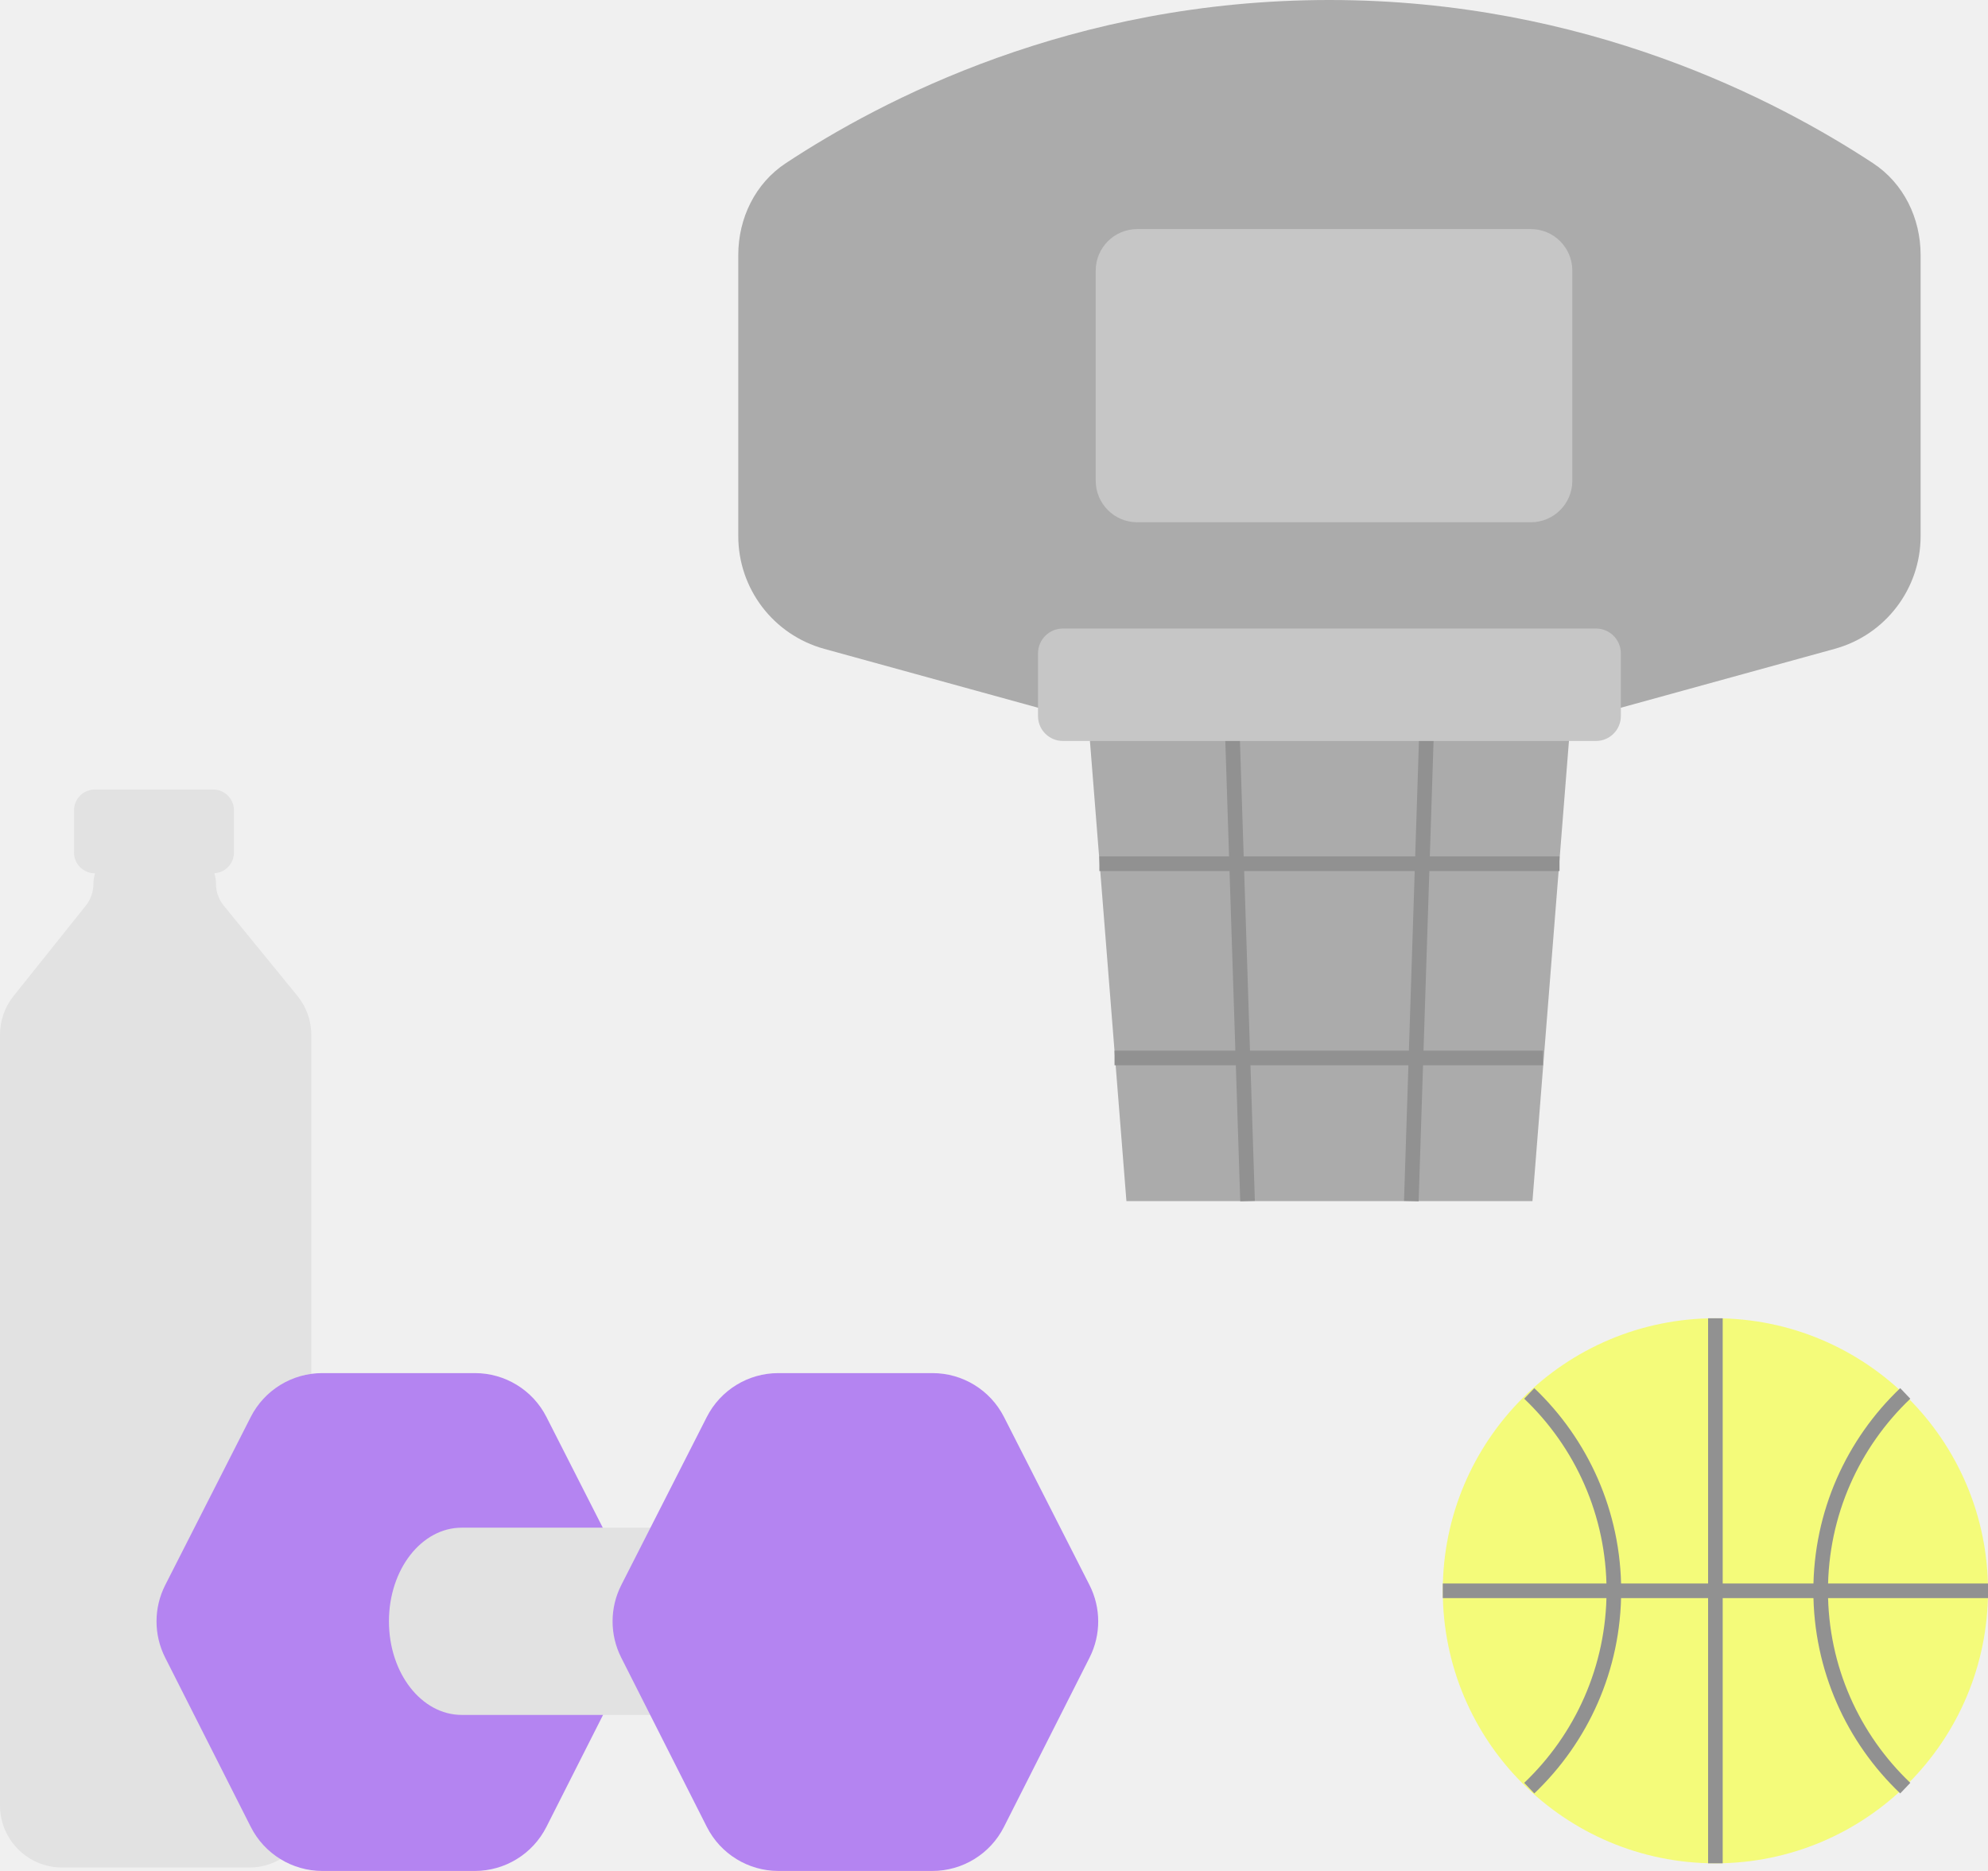
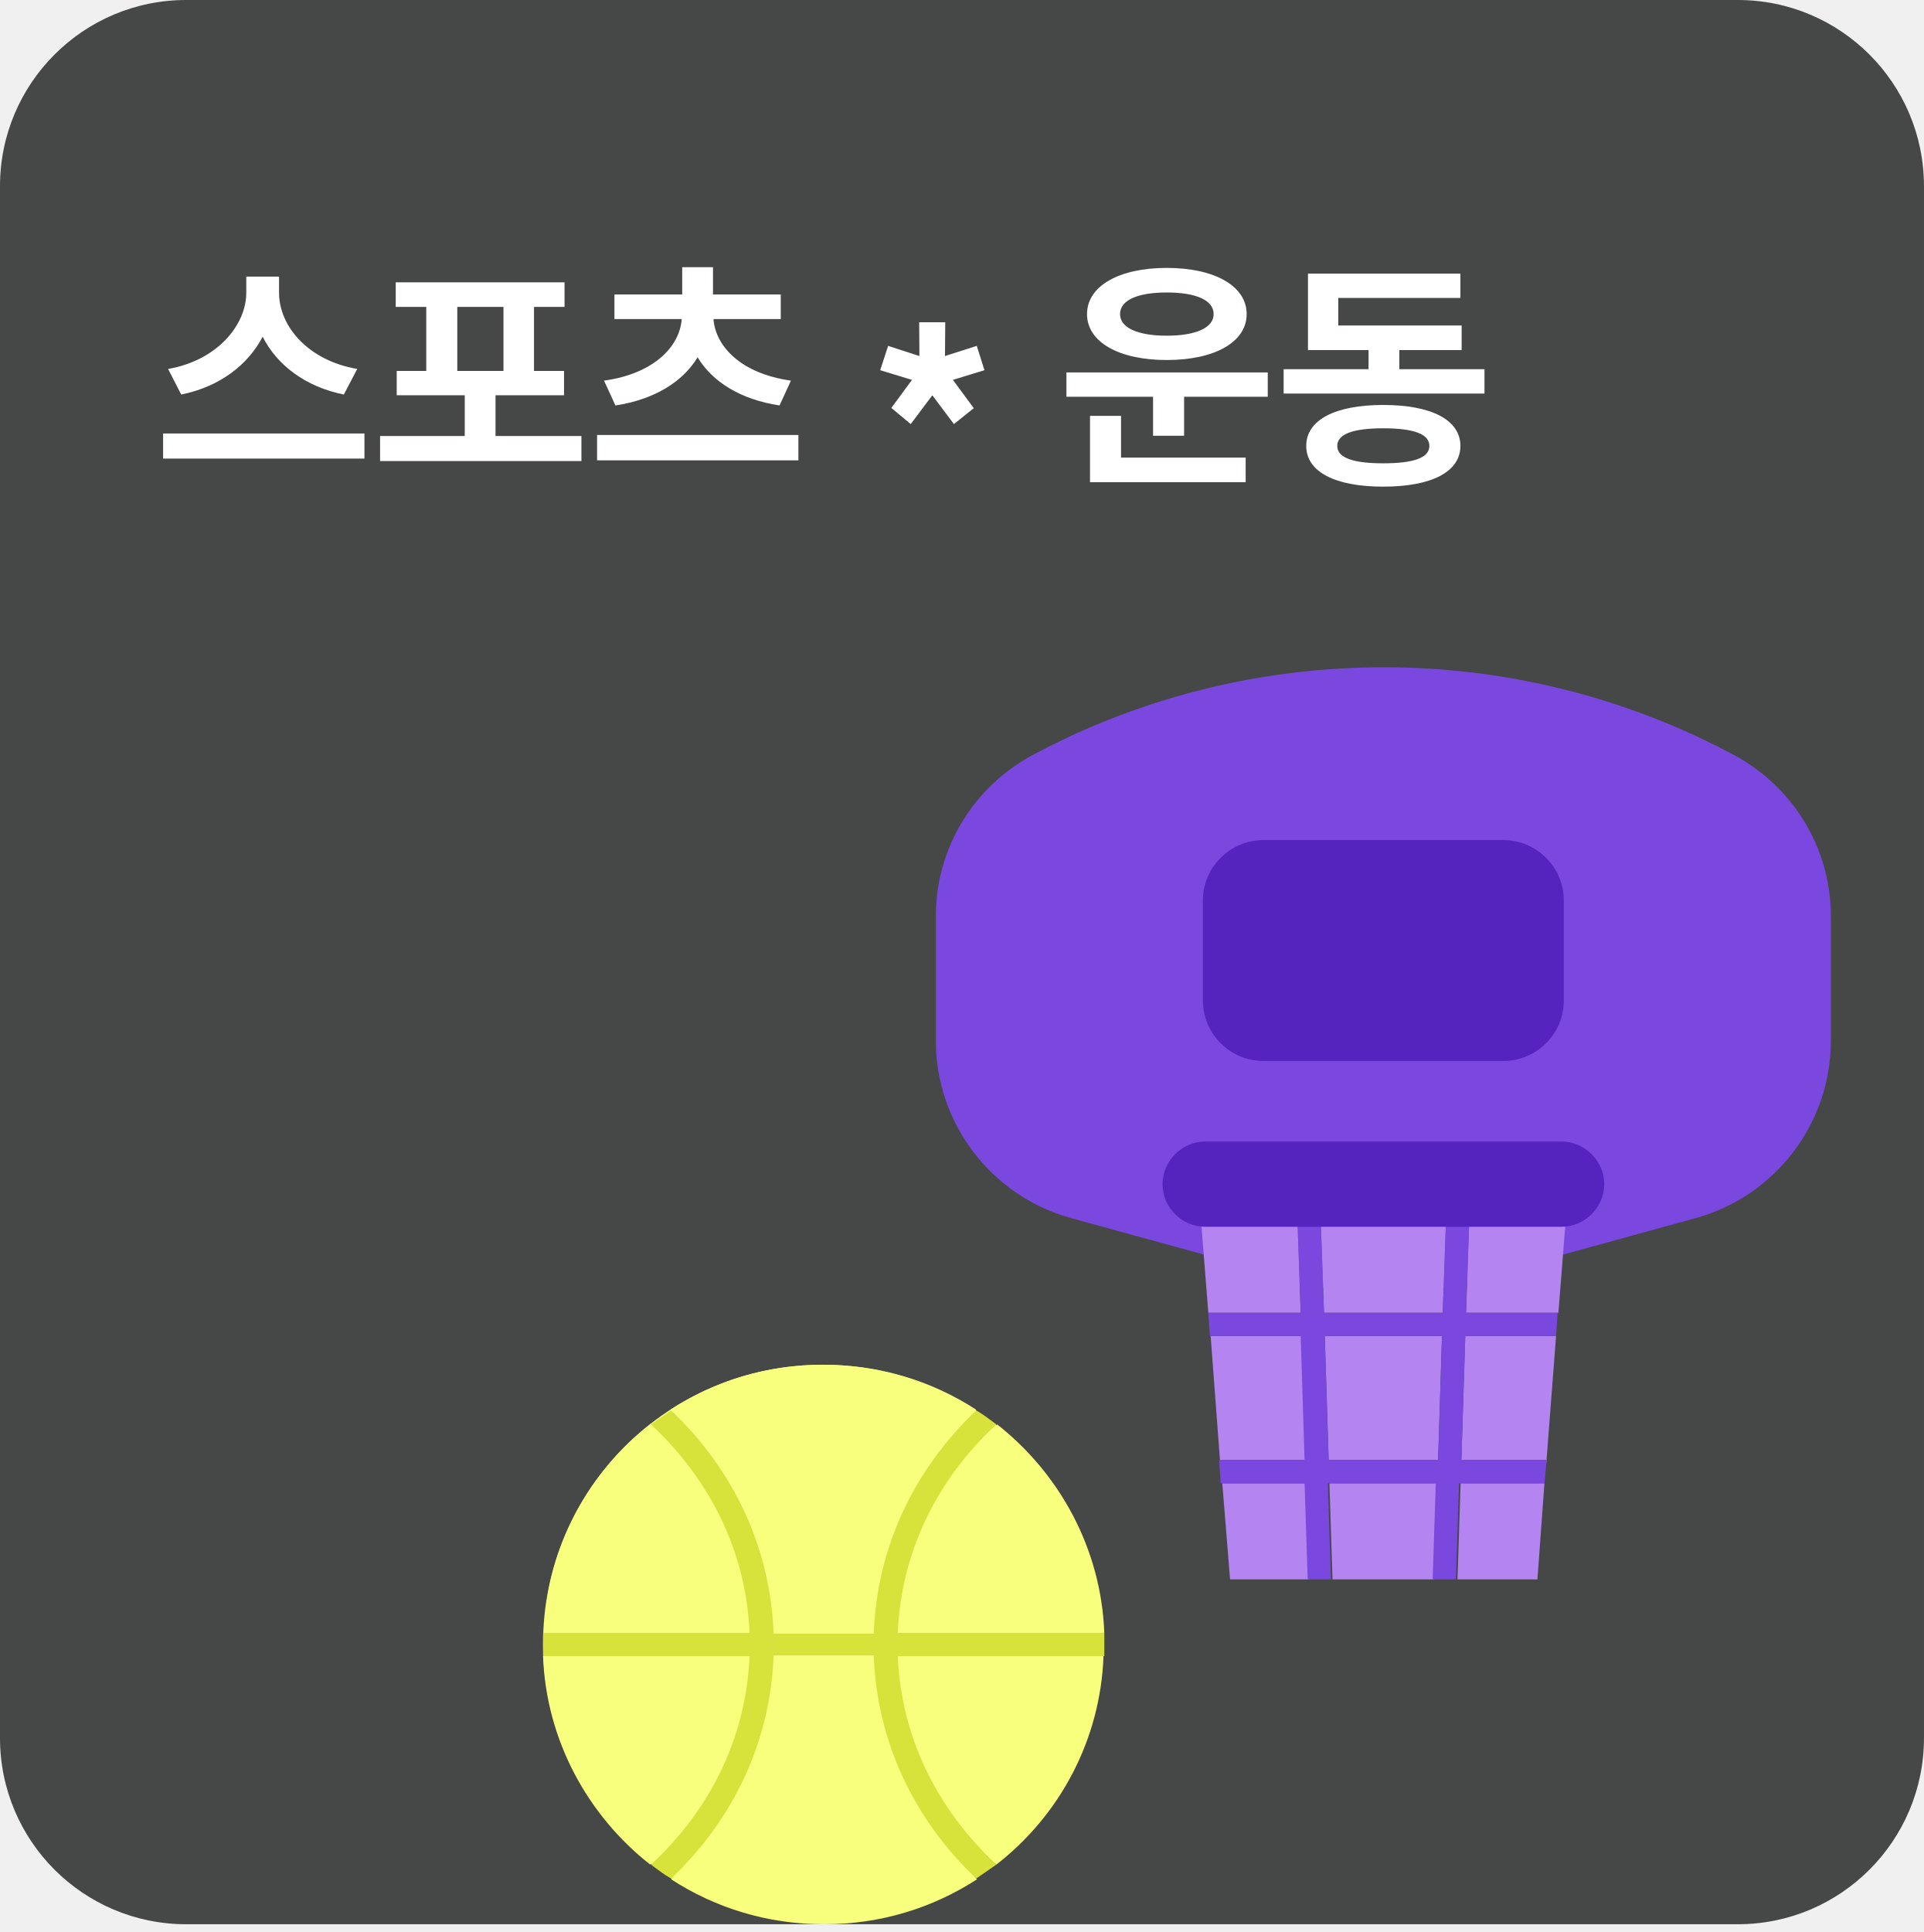
- <svg xmlns="http://www.w3.org/2000/svg" width="current" height="current" viewBox="0 0 136 128" fill="none">
-   <path fill-rule="evenodd" clip-rule="evenodd" d="M6.481 54.016H14.588C15.37 54.016 16.004 54.65 16.004 55.432V58.328C16.004 59.085 15.41 59.704 14.662 59.742C14.736 59.971 14.776 60.215 14.776 60.469C14.776 61.012 14.964 61.538 15.307 61.959L20.342 68.127C20.961 68.885 21.299 69.834 21.299 70.813V123.516C21.299 125.863 19.397 127.765 17.05 127.765H4.249C1.902 127.765 0 125.863 0 123.516V70.789C0 69.825 0.328 68.889 0.93 68.136L5.872 61.957C6.207 61.537 6.39 61.016 6.39 60.479C6.39 60.222 6.431 59.976 6.506 59.745H6.481C5.699 59.745 5.064 59.111 5.064 58.328V55.432C5.064 54.65 5.699 54.016 6.481 54.016Z" fill="#E2E2E2" />
-   <path d="M37.382 96.941C36.446 95.1 34.554 93.94 32.489 93.94H22.048C19.982 93.94 18.091 95.1 17.154 96.941L11.305 108.438C10.511 109.998 10.509 111.842 11.299 113.404L17.157 124.988C18.092 126.835 19.986 128 22.057 128H32.479C34.55 128 36.445 126.835 37.379 124.988L43.238 113.404C44.027 111.842 44.025 109.998 43.232 108.438L37.382 96.941Z" fill="#B484F1" />
-   <path d="M31.588 104.515C28.844 104.515 26.608 107.361 26.608 110.92C26.608 114.478 28.844 117.325 31.588 117.325H58.418V104.515H31.588Z" fill="#E2E2E2" />
-   <path d="M68.683 96.941C67.746 95.1 65.855 93.94 63.789 93.94H53.247C51.181 93.94 49.29 95.1 48.353 96.941L42.504 108.438C41.71 109.998 41.708 111.842 42.498 113.404L48.356 124.988C49.291 126.835 51.185 128 53.256 128H63.78C65.851 128 67.746 126.835 68.68 124.988L74.538 113.404C75.328 111.842 75.326 109.998 74.532 108.438L68.683 96.941Z" fill="#B484F1" />
-   <path d="M125.514 44.39C128.985 43.434 131.39 40.277 131.39 36.677V17.444C131.39 14.932 130.233 12.544 128.134 11.165C121.589 6.865 108.536 0 90.948 0C73.29 0 60.287 6.862 53.76 11.162C51.662 12.543 50.506 14.932 50.506 17.444V36.677C50.506 40.277 52.911 43.434 56.382 44.39L90.948 53.91L125.514 44.39Z" fill="#ABABAB" />
-   <path d="M104.836 82.172H77.059L74.508 50H107.387L104.836 82.172Z" fill="#ABABAB" />
-   <path d="M96.549 82.172L97.593 50M85.346 82.172L84.302 50" stroke="#919191" stroke-miterlimit="10" />
-   <path d="M75.208 59.092H106.688M76.245 72.38H105.557" stroke="#919191" stroke-miterlimit="10" />
-   <path d="M109.18 43H72.715C71.773 43 71.01 43.763 71.01 44.705V48.989C71.01 49.93 71.773 50.693 72.715 50.693H109.18C110.121 50.693 110.884 49.93 110.884 48.989V44.705C110.884 43.763 110.121 43 109.18 43Z" fill="#C6C6C6" />
-   <path d="M104.722 15.672H77.8C76.231 15.672 74.959 16.944 74.959 18.513V32.891C74.959 34.459 76.231 35.731 77.8 35.731H104.722C106.291 35.731 107.563 34.459 107.563 32.891V18.513C107.563 16.944 106.291 15.672 104.722 15.672Z" fill="#C6C6C6" />
-   <path d="M136 108.833C136 119.131 127.65 127.478 117.351 127.478C107.051 127.478 98.701 119.131 98.701 108.833C98.701 98.536 107.051 90.189 117.351 90.189C127.65 90.189 136 98.536 136 108.833Z" fill="#F4FB7A" />
-   <path d="M136 108.833H98.701M117.351 127.478V90.189" stroke="#919191" />
-   <path d="M104.617 122.334C108.183 118.938 110.405 114.145 110.405 108.833C110.405 103.52 108.183 98.727 104.617 95.331M130.34 122.334C126.775 118.938 124.553 114.145 124.553 108.833C124.553 103.52 126.775 98.727 130.34 95.331" stroke="#919191" />
+ <svg xmlns="http://www.w3.org/2000/svg" width="248" height="249" viewBox="0 0 248 249" fill="none">
+   <rect width="248" height="248" rx="24" fill="#464747" />
+   <path d="M31.744 35.648H35.968V37.728C35.968 42.016 39.68 46.464 46.048 47.552L44.32 50.848C39.392 49.856 35.712 47.072 33.856 43.392C31.968 47.04 28.288 49.856 23.36 50.848L21.664 47.552C27.968 46.464 31.744 41.92 31.744 37.728V35.648ZM21.024 59.104V55.872H46.976V59.104H21.024ZM48.993 56.192H59.905V50.944H51.137V47.808H54.945V39.552H51.009V36.384H72.769V39.552H68.833V47.808H72.705V50.944H63.873V56.192H74.945V59.424H48.993V56.192ZM58.945 47.808H64.897V39.552H58.945V47.808ZM76.962 56.064H102.914V59.328H76.962V56.064ZM77.858 49.056C84.322 48.16 87.618 44.64 87.874 41.12H79.201V37.952H87.938V34.432H91.906V37.952H100.642V41.12H91.969C92.225 44.64 95.522 48.16 101.954 49.056L100.482 52.256C95.425 51.488 91.809 49.184 89.921 46.048C88.034 49.184 84.385 51.488 79.329 52.256L77.858 49.056ZM121.841 41.536L121.809 45.888L125.905 44.576L126.897 47.712L122.833 48.96L125.521 52.608L122.961 54.656L120.177 50.944L117.393 54.656L114.897 52.576L117.553 48.96L113.457 47.712L114.481 44.576L118.513 45.888L118.481 41.536H121.841ZM137.462 48H163.414V51.136H152.63V56.16H148.63V51.136H137.462V48ZM140.118 40.48C140.118 36.864 144.246 34.528 150.39 34.528C156.566 34.528 160.694 36.864 160.694 40.48C160.694 44.096 156.566 46.4 150.39 46.4C144.246 46.4 140.118 44.096 140.118 40.48ZM140.502 62.144V53.6H144.502V58.976H160.566V62.144H140.502ZM144.374 40.48C144.374 42.272 146.71 43.264 150.39 43.264C154.102 43.264 156.438 42.272 156.438 40.48C156.438 38.656 154.102 37.696 150.39 37.696C146.71 37.696 144.374 38.656 144.374 40.48ZM165.462 47.584H176.406V45.12H168.598V35.264H188.246V38.4H172.502V41.952H188.406V45.12H180.374V47.584H191.35V50.72H165.462V47.584ZM168.374 57.472C168.374 54.112 172.118 52.192 178.294 52.192C184.502 52.192 188.246 54.112 188.246 57.472C188.246 60.832 184.502 62.72 178.294 62.72C172.118 62.72 168.374 60.832 168.374 57.472ZM172.374 57.472C172.374 59.008 174.422 59.712 178.294 59.712C182.23 59.712 184.246 59.008 184.246 57.472C184.246 55.936 182.23 55.2 178.294 55.2C174.422 55.2 172.374 55.936 172.374 57.472Z" fill="white" />
+   <path d="M218.489 157.013C228.795 154.216 235.999 144.828 235.999 134.141V118.06C235.999 109.271 231.096 101.281 223.292 97.186C212.986 91.693 197.576 86 178.365 86C159.053 86 143.644 91.693 133.338 97.186C125.533 101.281 120.63 109.271 120.63 118.06V134.141C120.63 144.828 127.834 154.216 138.14 157.013L174.162 166.9C176.864 167.699 179.766 167.699 182.567 166.9L218.489 157.013Z" fill="#7A48DE" />
+   <path d="M167.259 157.811H154.852L155.752 169.197H167.659L167.259 157.811Z" fill="#B484F1" />
+   <path d="M200.879 169.197L201.779 157.811H189.372L188.972 169.197H200.879Z" fill="#B484F1" />
+   <path d="M167.76 172.193H156.053L157.253 188.174H168.26L167.76 172.193Z" fill="#B484F1" />
+   <path d="M185.971 169.197L186.371 157.811H170.262L170.662 169.197H185.971Z" fill="#B484F1" />
+   <path d="M157.554 191.17L158.554 203.555H168.76L168.36 191.17H157.554Z" fill="#B484F1" />
+   <path d="M171.262 188.174H185.371L185.871 172.193H170.762L171.262 188.174Z" fill="#B484F1" />
+   <path d="M171.361 191.17L171.762 203.555H184.869L185.27 191.17H171.361Z" fill="#B484F1" />
+   <path d="M188.372 188.174H199.279V189.073L200.579 172.193H188.872L188.372 188.174Z" fill="#B484F1" />
+   <path d="M187.871 203.555H198.177L199.078 191.17H188.271L187.871 203.555Z" fill="#B484F1" />
+   <path d="M188.973 169.197L189.373 157.811H186.371L185.971 169.197H170.662L170.262 157.811H167.26L167.66 169.197H155.753L155.953 172.193H167.66L168.16 188.173H157.154L157.354 191.169H168.16L168.561 203.554H171.562L171.162 191.169H185.071L184.67 203.554H187.672L188.072 191.169H199.079L199.279 189.072V188.173H188.373L188.873 172.193H200.58L200.78 169.197H188.973ZM185.371 188.173H171.262L170.762 172.193H185.871L185.371 188.173Z" fill="#7A48DE" />
+   <path d="M201.28 147.125H155.352C152.35 147.125 149.849 149.622 149.849 152.618C149.849 155.615 152.35 158.111 155.352 158.111H201.28C204.281 158.111 206.783 155.615 206.783 152.618C206.783 149.622 204.281 147.125 201.28 147.125Z" fill="#5523BE" />
+   <path d="M193.774 108.273H162.855C158.553 108.273 155.051 111.769 155.051 116.064V128.948C155.051 133.243 158.553 136.738 162.855 136.738H193.774C198.077 136.738 201.579 133.243 201.579 128.948V116.064C201.579 111.769 198.077 108.273 193.774 108.273Z" fill="#5523BE" />
+   <ellipse cx="106.022" cy="211.845" rx="36.022" ry="35.956" fill="#F7FF7D" />
+   <path d="M96.616 213.444H70C70.4 224.331 75.803 234.019 83.808 240.311C91.713 233.02 96.216 223.532 96.616 213.444Z" fill="#F7FF7D" />
+   <path d="M99.718 210.448H112.626C113.026 199.561 117.629 189.474 125.834 181.683C120.13 177.988 113.426 175.891 106.122 175.891C98.818 175.891 92.114 177.988 86.41 181.683C94.715 189.474 99.318 199.561 99.718 210.448Z" fill="#F7FF7D" />
+   <path d="M115.728 210.447H142.344C141.943 199.56 136.54 189.872 128.535 183.58C120.63 190.771 116.128 200.26 115.728 210.447Z" fill="#F7FF7D" />
+   <path d="M83.908 183.48C75.803 189.773 70.5 199.461 70.1 210.347H96.716C96.215 200.26 91.713 190.771 83.908 183.48Z" fill="#F7FF7D" />
+   <path d="M112.625 213.444H99.718C99.317 224.331 94.715 234.418 86.51 242.209C92.213 245.904 98.917 248.002 106.222 248.002C113.526 248.002 120.23 245.904 125.934 242.209C117.629 234.319 113.026 224.231 112.625 213.444Z" fill="#F7FF7D" />
+   <path d="M128.435 240.311C136.54 234.019 141.843 224.331 142.244 213.444H115.728C116.128 223.532 120.63 233.02 128.435 240.311Z" fill="#F7FF7D" />
+   <path d="M142.344 210.449H115.728C116.128 200.261 120.631 190.773 128.435 183.582C127.635 182.983 126.734 182.284 125.834 181.784C117.629 189.575 113.026 199.662 112.626 210.549H99.718C99.318 199.662 94.715 189.575 86.51 181.784C85.609 182.383 84.809 182.983 83.908 183.582C91.713 190.873 96.216 200.261 96.616 210.449H70C70 210.948 70 211.448 70 211.947C70 212.446 70 212.946 70 213.445H96.616C96.216 223.633 91.713 233.121 83.908 240.312C84.709 240.911 85.609 241.61 86.51 242.11C94.715 234.319 99.318 224.232 99.718 213.345H112.626C113.026 224.232 117.629 234.319 125.834 242.11C126.734 241.511 127.535 240.911 128.435 240.312C120.631 233.021 116.128 223.633 115.728 213.445H142.344C142.344 212.946 142.344 212.446 142.344 211.947C142.344 211.348 142.344 210.848 142.344 210.449Z" fill="#D7E33B" />
</svg>
